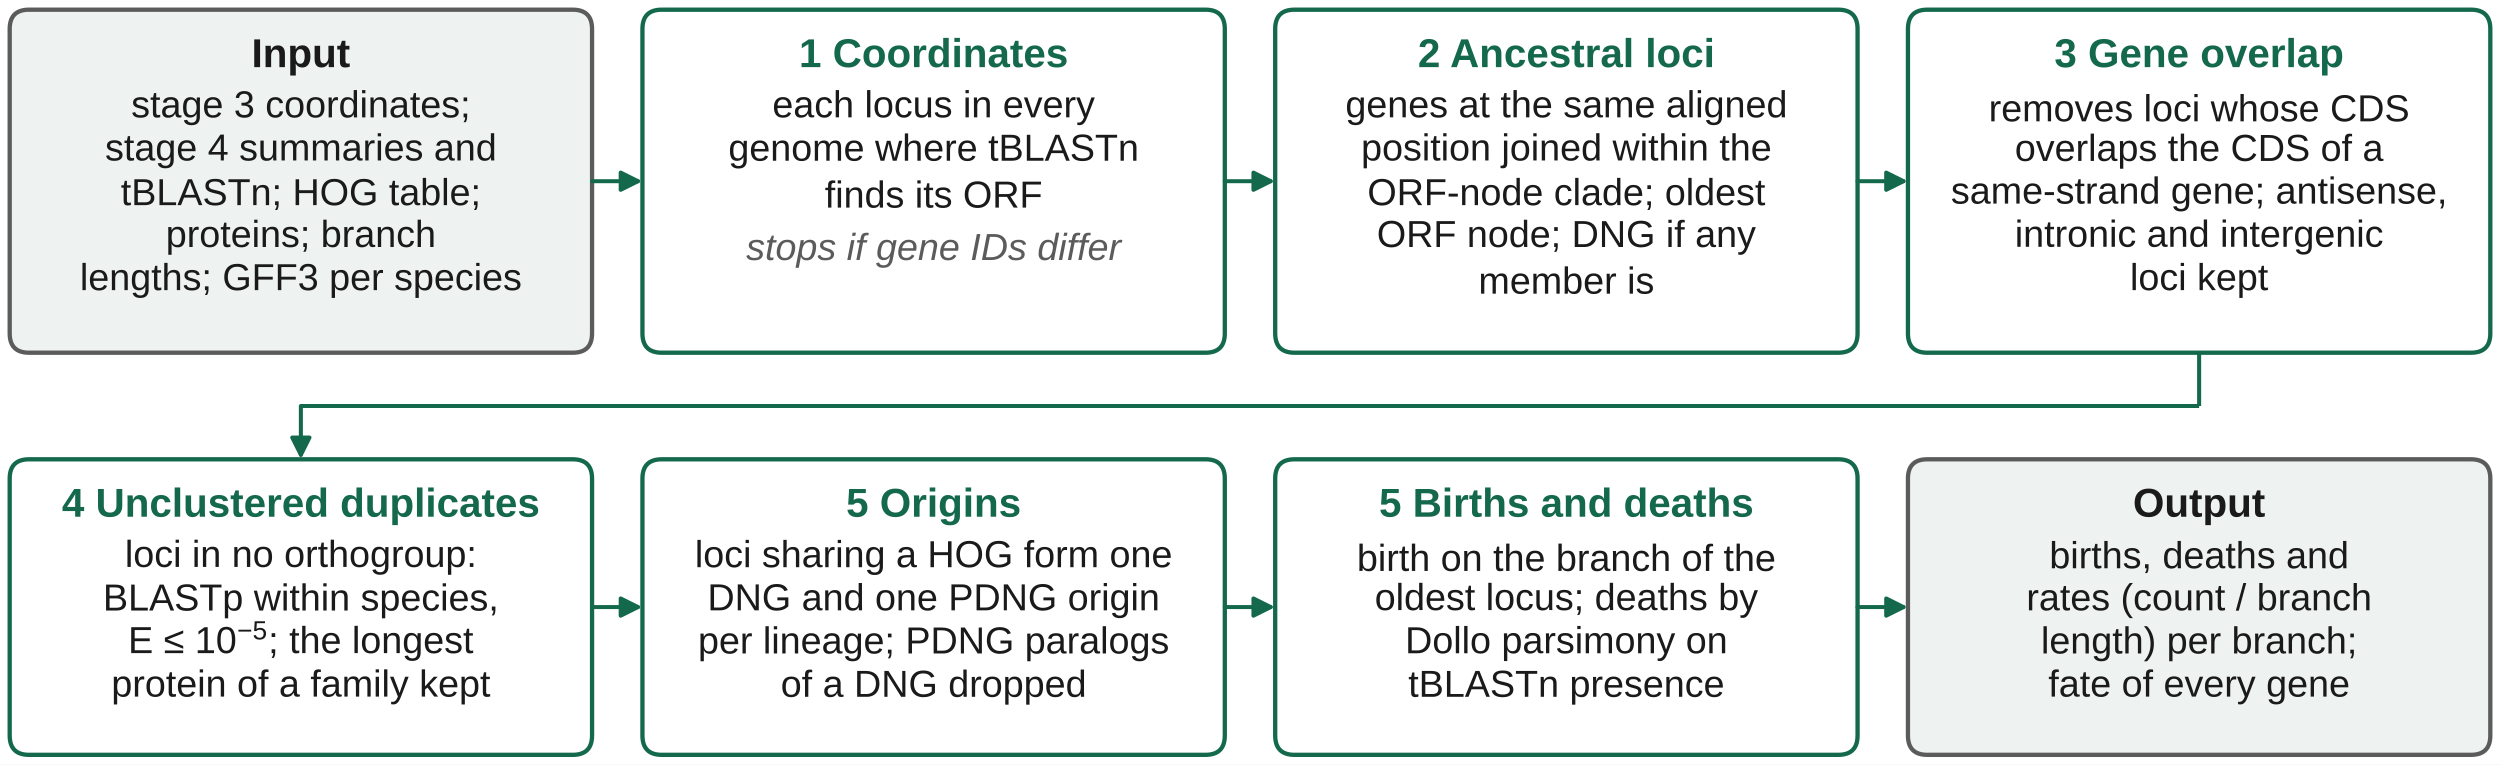
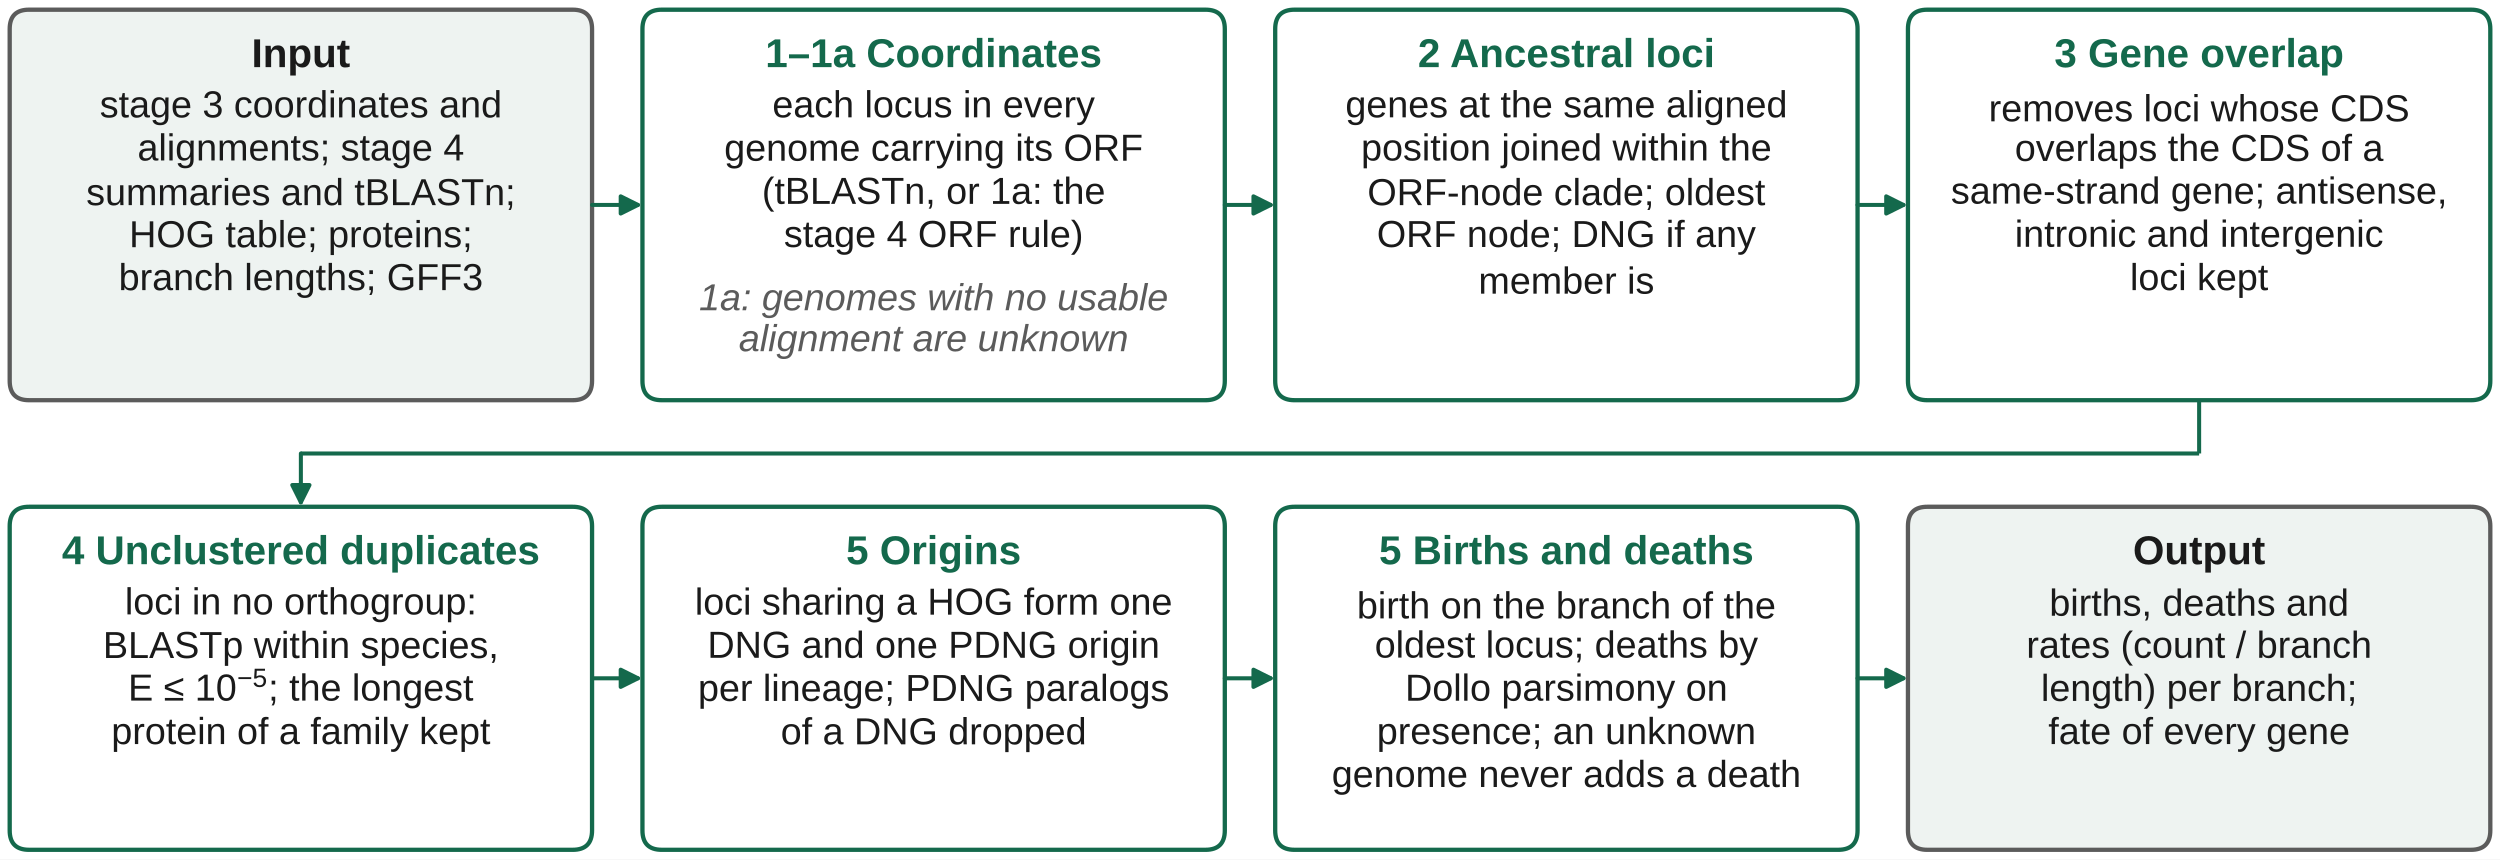
- <svg xmlns="http://www.w3.org/2000/svg" width="928.8pt" height="284.04pt" viewBox="0 0 928.8 284.04" version="1.1">
+ <svg xmlns="http://www.w3.org/2000/svg" width="928.8pt" height="319.32pt" viewBox="0 0 928.8 319.32" version="1.1">
  <defs>
    <style type="text/css">*{stroke-linejoin: round; stroke-linecap: butt}</style>
  </defs>
  <g id="figure_1">
    <g id="patch_1">
-       <path d="M 0 284.04  L 928.8 284.04  L 928.8 0  L 0 0  z " style="fill: #ffffff" />
+       <path d="M 0 319.32  L 928.8 319.32  L 928.8 0  L 0 0  z " style="fill: #ffffff" />
    </g>
    <g id="axes_1">
      <g id="patch_2">
-         <path d="M 10.8 131.04  L 212.76 131.04  Q 219.96 131.04 219.96 123.84  L 219.96 10.8  Q 219.96 3.6 212.76 3.6  L 10.8 3.6  Q 3.6 3.6 3.6 10.8  L 3.6 123.84  Q 3.6 131.04 10.8 131.04  z " clip-path="url(#p1a667b8cbc)" style="fill: #eef3f1; stroke: #5b5b5b; stroke-width: 1.6; stroke-linejoin: miter" />
+         <path d="M 10.8 148.68  L 212.76 148.68  Q 219.96 148.68 219.96 141.48  L 219.96 10.8  Q 219.96 3.6 212.76 3.6  L 10.8 3.6  Q 3.6 3.6 3.6 10.8  L 3.6 141.48  Q 3.6 148.68 10.8 148.68  z " clip-path="url(#p034fd6058d)" style="fill: #eef3f1; stroke: #5b5b5b; stroke-width: 1.6; stroke-linejoin: miter" />
      </g>
      <g id="patch_3">
-         <path d="M 245.88 131.04  L 447.84 131.04  Q 455.04 131.04 455.04 123.84  L 455.04 10.8  Q 455.04 3.6 447.84 3.6  L 245.88 3.6  Q 238.68 3.6 238.68 10.8  L 238.68 123.84  Q 238.68 131.04 245.88 131.04  z " clip-path="url(#p1a667b8cbc)" style="fill: #ffffff; stroke: #14694c; stroke-width: 1.6; stroke-linejoin: miter" />
+         <path d="M 245.88 148.68  L 447.84 148.68  Q 455.04 148.68 455.04 141.48  L 455.04 10.8  Q 455.04 3.6 447.84 3.6  L 245.88 3.6  Q 238.68 3.6 238.68 10.8  L 238.68 141.48  Q 238.68 148.68 245.88 148.68  z " clip-path="url(#p034fd6058d)" style="fill: #ffffff; stroke: #14694c; stroke-width: 1.6; stroke-linejoin: miter" />
      </g>
      <g id="patch_4">
-         <path d="M 480.96 131.04  L 682.92 131.04  Q 690.12 131.04 690.12 123.84  L 690.12 10.8  Q 690.12 3.6 682.92 3.6  L 480.96 3.6  Q 473.76 3.6 473.76 10.8  L 473.76 123.84  Q 473.76 131.04 480.96 131.04  z " clip-path="url(#p1a667b8cbc)" style="fill: #ffffff; stroke: #14694c; stroke-width: 1.6; stroke-linejoin: miter" />
+         <path d="M 480.96 148.68  L 682.92 148.68  Q 690.12 148.68 690.12 141.48  L 690.12 10.8  Q 690.12 3.6 682.92 3.6  L 480.96 3.6  Q 473.76 3.6 473.76 10.8  L 473.76 141.48  Q 473.76 148.68 480.96 148.68  z " clip-path="url(#p034fd6058d)" style="fill: #ffffff; stroke: #14694c; stroke-width: 1.6; stroke-linejoin: miter" />
      </g>
      <g id="patch_5">
-         <path d="M 716.04 131.04  L 918 131.04  Q 925.2 131.04 925.2 123.84  L 925.2 10.8  Q 925.2 3.6 918 3.6  L 716.04 3.6  Q 708.84 3.6 708.84 10.8  L 708.84 123.84  Q 708.84 131.04 716.04 131.04  z " clip-path="url(#p1a667b8cbc)" style="fill: #ffffff; stroke: #14694c; stroke-width: 1.6; stroke-linejoin: miter" />
+         <path d="M 716.04 148.68  L 918 148.68  Q 925.2 148.68 925.2 141.48  L 925.2 10.8  Q 925.2 3.6 918 3.6  L 716.04 3.6  Q 708.84 3.6 708.84 10.8  L 708.84 141.48  Q 708.84 148.68 716.04 148.68  z " clip-path="url(#p034fd6058d)" style="fill: #ffffff; stroke: #14694c; stroke-width: 1.6; stroke-linejoin: miter" />
      </g>
      <g id="patch_6">
-         <path d="M 10.8 280.44  L 212.76 280.44  Q 219.96 280.44 219.96 273.24  L 219.96 177.84  Q 219.96 170.64 212.76 170.64  L 10.8 170.64  Q 3.6 170.64 3.6 177.84  L 3.6 273.24  Q 3.6 280.44 10.8 280.44  z " clip-path="url(#p1a667b8cbc)" style="fill: #ffffff; stroke: #14694c; stroke-width: 1.6; stroke-linejoin: miter" />
+         <path d="M 10.8 315.72  L 212.76 315.72  Q 219.96 315.72 219.96 308.52  L 219.96 195.48  Q 219.96 188.28 212.76 188.28  L 10.8 188.28  Q 3.6 188.28 3.6 195.48  L 3.6 308.52  Q 3.6 315.72 10.8 315.72  z " clip-path="url(#p034fd6058d)" style="fill: #ffffff; stroke: #14694c; stroke-width: 1.6; stroke-linejoin: miter" />
      </g>
      <g id="patch_7">
-         <path d="M 245.88 280.44  L 447.84 280.44  Q 455.04 280.44 455.04 273.24  L 455.04 177.84  Q 455.04 170.64 447.84 170.64  L 245.88 170.64  Q 238.68 170.64 238.68 177.84  L 238.68 273.24  Q 238.68 280.44 245.88 280.44  z " clip-path="url(#p1a667b8cbc)" style="fill: #ffffff; stroke: #14694c; stroke-width: 1.6; stroke-linejoin: miter" />
+         <path d="M 245.88 315.72  L 447.84 315.72  Q 455.04 315.72 455.04 308.52  L 455.04 195.48  Q 455.04 188.28 447.84 188.28  L 245.88 188.28  Q 238.68 188.28 238.68 195.48  L 238.68 308.52  Q 238.68 315.72 245.88 315.72  z " clip-path="url(#p034fd6058d)" style="fill: #ffffff; stroke: #14694c; stroke-width: 1.6; stroke-linejoin: miter" />
      </g>
      <g id="patch_8">
-         <path d="M 480.96 280.44  L 682.92 280.44  Q 690.12 280.44 690.12 273.24  L 690.12 177.84  Q 690.12 170.64 682.92 170.64  L 480.96 170.64  Q 473.76 170.64 473.76 177.84  L 473.76 273.24  Q 473.76 280.44 480.96 280.44  z " clip-path="url(#p1a667b8cbc)" style="fill: #ffffff; stroke: #14694c; stroke-width: 1.6; stroke-linejoin: miter" />
+         <path d="M 480.96 315.72  L 682.92 315.72  Q 690.12 315.72 690.12 308.52  L 690.12 195.48  Q 690.12 188.28 682.92 188.28  L 480.96 188.28  Q 473.76 188.28 473.76 195.48  L 473.76 308.52  Q 473.76 315.72 480.96 315.72  z " clip-path="url(#p034fd6058d)" style="fill: #ffffff; stroke: #14694c; stroke-width: 1.6; stroke-linejoin: miter" />
      </g>
      <g id="patch_9">
-         <path d="M 716.04 280.44  L 918 280.44  Q 925.2 280.44 925.2 273.24  L 925.2 177.84  Q 925.2 170.64 918 170.64  L 716.04 170.64  Q 708.84 170.64 708.84 177.84  L 708.84 273.24  Q 708.84 280.44 716.04 280.44  z " clip-path="url(#p1a667b8cbc)" style="fill: #eef3f1; stroke: #5b5b5b; stroke-width: 1.6; stroke-linejoin: miter" />
+         <path d="M 716.04 315.72  L 918 315.72  Q 925.2 315.72 925.2 308.52  L 925.2 195.48  Q 925.2 188.28 918 188.28  L 716.04 188.28  Q 708.84 188.28 708.84 195.48  L 708.84 308.52  Q 708.84 315.72 716.04 315.72  z " clip-path="url(#p034fd6058d)" style="fill: #eef3f1; stroke: #5b5b5b; stroke-width: 1.6; stroke-linejoin: miter" />
      </g>
      <g id="patch_10">
-         <path d="M 219.96 67.32  Q 229.32 67.32 237.003 67.32  " clip-path="url(#p1a667b8cbc)" style="fill: none; stroke: #14694c; stroke-width: 1.5; stroke-linecap: round" />
-         <path d="M 230.603 64.12  L 237.003 67.32  L 230.603 70.52  z " clip-path="url(#p1a667b8cbc)" style="fill: #14694c; stroke: #14694c; stroke-width: 1.5; stroke-linecap: round" />
+         <path d="M 219.96 76.14  Q 229.32 76.14 237.003 76.14  " clip-path="url(#p034fd6058d)" style="fill: none; stroke: #14694c; stroke-width: 1.5; stroke-linecap: round" />
+         <path d="M 230.603 72.94  L 237.003 76.14  L 230.603 79.34  z " clip-path="url(#p034fd6058d)" style="fill: #14694c; stroke: #14694c; stroke-width: 1.5; stroke-linecap: round" />
      </g>
      <g id="patch_11">
-         <path d="M 455.04 67.32  Q 464.4 67.32 472.083 67.32  " clip-path="url(#p1a667b8cbc)" style="fill: none; stroke: #14694c; stroke-width: 1.5; stroke-linecap: round" />
-         <path d="M 465.683 64.12  L 472.083 67.32  L 465.683 70.52  z " clip-path="url(#p1a667b8cbc)" style="fill: #14694c; stroke: #14694c; stroke-width: 1.5; stroke-linecap: round" />
+         <path d="M 455.04 76.14  Q 464.4 76.14 472.083 76.14  " clip-path="url(#p034fd6058d)" style="fill: none; stroke: #14694c; stroke-width: 1.5; stroke-linecap: round" />
+         <path d="M 465.683 72.94  L 472.083 76.14  L 465.683 79.34  z " clip-path="url(#p034fd6058d)" style="fill: #14694c; stroke: #14694c; stroke-width: 1.5; stroke-linecap: round" />
      </g>
      <g id="patch_12">
-         <path d="M 690.12 67.32  Q 699.48 67.32 707.163 67.32  " clip-path="url(#p1a667b8cbc)" style="fill: none; stroke: #14694c; stroke-width: 1.5; stroke-linecap: round" />
-         <path d="M 700.763 64.12  L 707.163 67.32  L 700.763 70.52  z " clip-path="url(#p1a667b8cbc)" style="fill: #14694c; stroke: #14694c; stroke-width: 1.5; stroke-linecap: round" />
+         <path d="M 690.12 76.14  Q 699.48 76.14 707.163 76.14  " clip-path="url(#p034fd6058d)" style="fill: none; stroke: #14694c; stroke-width: 1.5; stroke-linecap: round" />
+         <path d="M 700.763 72.94  L 707.163 76.14  L 700.763 79.34  z " clip-path="url(#p034fd6058d)" style="fill: #14694c; stroke: #14694c; stroke-width: 1.5; stroke-linecap: round" />
      </g>
      <g id="patch_13">
-         <path d="M 219.96 225.54  Q 229.32 225.54 237.003 225.54  " clip-path="url(#p1a667b8cbc)" style="fill: none; stroke: #14694c; stroke-width: 1.5; stroke-linecap: round" />
-         <path d="M 230.603 222.34  L 237.003 225.54  L 230.603 228.74  z " clip-path="url(#p1a667b8cbc)" style="fill: #14694c; stroke: #14694c; stroke-width: 1.5; stroke-linecap: round" />
+         <path d="M 219.96 252  Q 229.32 252 237.003 252  " clip-path="url(#p034fd6058d)" style="fill: none; stroke: #14694c; stroke-width: 1.5; stroke-linecap: round" />
+         <path d="M 230.603 248.8  L 237.003 252  L 230.603 255.2  z " clip-path="url(#p034fd6058d)" style="fill: #14694c; stroke: #14694c; stroke-width: 1.5; stroke-linecap: round" />
      </g>
      <g id="patch_14">
-         <path d="M 455.04 225.54  Q 464.4 225.54 472.083 225.54  " clip-path="url(#p1a667b8cbc)" style="fill: none; stroke: #14694c; stroke-width: 1.5; stroke-linecap: round" />
-         <path d="M 465.683 222.34  L 472.083 225.54  L 465.683 228.74  z " clip-path="url(#p1a667b8cbc)" style="fill: #14694c; stroke: #14694c; stroke-width: 1.5; stroke-linecap: round" />
+         <path d="M 455.04 252  Q 464.4 252 472.083 252  " clip-path="url(#p034fd6058d)" style="fill: none; stroke: #14694c; stroke-width: 1.5; stroke-linecap: round" />
+         <path d="M 465.683 248.8  L 472.083 252  L 465.683 255.2  z " clip-path="url(#p034fd6058d)" style="fill: #14694c; stroke: #14694c; stroke-width: 1.5; stroke-linecap: round" />
      </g>
      <g id="patch_15">
-         <path d="M 690.12 225.54  Q 699.48 225.54 707.163 225.54  " clip-path="url(#p1a667b8cbc)" style="fill: none; stroke: #14694c; stroke-width: 1.5; stroke-linecap: round" />
-         <path d="M 700.763 222.34  L 707.163 225.54  L 700.763 228.74  z " clip-path="url(#p1a667b8cbc)" style="fill: #14694c; stroke: #14694c; stroke-width: 1.5; stroke-linecap: round" />
+         <path d="M 690.12 252  Q 699.48 252 707.163 252  " clip-path="url(#p034fd6058d)" style="fill: none; stroke: #14694c; stroke-width: 1.5; stroke-linecap: round" />
+         <path d="M 700.763 248.8  L 707.163 252  L 700.763 255.2  z " clip-path="url(#p034fd6058d)" style="fill: #14694c; stroke: #14694c; stroke-width: 1.5; stroke-linecap: round" />
      </g>
      <g id="line2d_1">
-         <path d="M 817.02 131.04  L 817.02 150.84  " clip-path="url(#p1a667b8cbc)" style="fill: none; stroke: #14694c; stroke-width: 1.5" />
+         <path d="M 817.02 148.68  L 817.02 168.48  " clip-path="url(#p034fd6058d)" style="fill: none; stroke: #14694c; stroke-width: 1.5" />
      </g>
      <g id="line2d_2">
-         <path d="M 111.78 150.84  L 817.02 150.84  " clip-path="url(#p1a667b8cbc)" style="fill: none; stroke: #14694c; stroke-width: 1.5" />
+         <path d="M 111.78 168.48  L 817.02 168.48  " clip-path="url(#p034fd6058d)" style="fill: none; stroke: #14694c; stroke-width: 1.5" />
      </g>
      <g id="patch_16">
-         <path d="M 111.78 150.84  Q 111.78 160.74 111.78 168.963  " clip-path="url(#p1a667b8cbc)" style="fill: none; stroke: #14694c; stroke-width: 1.5; stroke-linecap: round" />
-         <path d="M 114.98 162.563  L 111.78 168.963  L 108.58 162.563  z " clip-path="url(#p1a667b8cbc)" style="fill: #14694c; stroke: #14694c; stroke-width: 1.5; stroke-linecap: round" />
+         <path d="M 111.78 168.48  Q 111.78 178.38 111.78 186.603  " clip-path="url(#p034fd6058d)" style="fill: none; stroke: #14694c; stroke-width: 1.5; stroke-linecap: round" />
+         <path d="M 114.98 180.203  L 111.78 186.603  L 108.58 180.203  z " clip-path="url(#p034fd6058d)" style="fill: #14694c; stroke: #14694c; stroke-width: 1.5; stroke-linecap: round" />
      </g>
      <g id="text_1">
        <text style="font-weight: 700; font-size: 15px; font-family: 'Arial'; text-anchor: middle; fill: #1a1a1a" x="111.78" y="24.942" transform="rotate(-0 111.78 24.94184)">Input</text>
      </g>
      <g id="text_2">
-         <text style="font-size: 14px; font-family: 'Arial'; fill: #1a1a1a" transform="translate(48.74391 43.61256)">stage 3 coordinates;</text>
-         <text style="font-size: 14px; font-family: 'Arial'; fill: #1a1a1a" transform="translate(39.02703 59.62096)">stage 4 summaries and</text>
-         <text style="font-size: 14px; font-family: 'Arial'; fill: #1a1a1a" transform="translate(44.86547 76.22217)">tBLASTn; HOG table;</text>
-         <text style="font-size: 14px; font-family: 'Arial'; fill: #1a1a1a" transform="translate(61.58781 91.76135)">proteins; branch</text>
-         <text style="font-size: 14px; font-family: 'Arial'; fill: #1a1a1a" transform="translate(29.69297 107.7938)">lengths; GFF3 per species</text>
+         <text style="font-size: 14px; font-family: 'Arial'; fill: #1a1a1a" transform="translate(37.06594 43.61256)">stage 3 coordinates and</text>
+         <text style="font-size: 14px; font-family: 'Arial'; fill: #1a1a1a" transform="translate(51.08125 59.62096)">alignments; stage 4</text>
+         <text style="font-size: 14px; font-family: 'Arial'; fill: #1a1a1a" transform="translate(32.02922 76.21779)">summaries and tBLASTn;</text>
+         <text style="font-size: 14px; font-family: 'Arial'; fill: #1a1a1a" transform="translate(47.97719 91.85103)">HOG table; proteins;</text>
+         <text style="font-size: 14px; font-family: 'Arial'; fill: #1a1a1a" transform="translate(44.08563 107.7938)">branch lengths; GFF3</text>
      </g>
      <g id="text_3">
-         <text style="font-weight: 700; font-size: 15px; font-family: 'Arial'; text-anchor: middle; fill: #14694c" x="346.86" y="24.942" transform="rotate(-0 346.86 24.94184)">1  Coordinates</text>
+         <text style="font-weight: 700; font-size: 15px; font-family: 'Arial'; text-anchor: middle; fill: #14694c" x="346.86" y="24.942" transform="rotate(-0 346.86 24.94184)">1–1a  Coordinates</text>
      </g>
      <g id="text_4">
        <text style="font-size: 14px; font-family: 'Arial'; fill: #1a1a1a" transform="translate(286.9433 43.59178)">each locus in every</text>
-         <text style="font-size: 14px; font-family: 'Arial'; fill: #1a1a1a" transform="translate(270.5994 59.70627)">genome where tBLASTn</text>
-         <text style="font-size: 14px; font-family: 'Arial'; fill: #1a1a1a" transform="translate(306.4098 77.12779)">finds its ORF</text>
+         <text style="font-size: 14px; font-family: 'Arial'; fill: #1a1a1a" transform="translate(269.0616 59.71064)">genome carrying its ORF</text>
+         <text style="font-size: 14px; font-family: 'Arial'; fill: #1a1a1a" transform="translate(283.0539 75.73545)">(tBLASTn, or 1a: the</text>
+         <text style="font-size: 14px; font-family: 'Arial'; fill: #1a1a1a" transform="translate(291.233 91.769)">stage 4 ORF rule)</text>
      </g>
      <g id="text_5">
-         <text style="font-style: italic; font-size: 14px; font-family: 'Arial'; text-anchor: middle; fill: #5b5b5b" x="346.86" y="96.592" transform="rotate(-0 346.86 96.59238)">stops if gene IDs differ</text>
+         <text style="font-style: italic; font-size: 14px; font-family: 'Arial'; fill: #5b5b5b" transform="translate(259.698 115.2817)">1a: genomes with no usable</text>
+         <text style="font-style: italic; font-size: 14px; font-family: 'Arial'; fill: #5b5b5b" transform="translate(274.4866 130.478)">alignment are unknown</text>
      </g>
      <g id="text_6">
        <text style="font-weight: 700; font-size: 15px; font-family: 'Arial'; text-anchor: middle; fill: #14694c" x="581.94" y="24.942" transform="rotate(-0 581.94 24.94184)">2  Ancestral loci</text>
      </g>
      <g id="text_7">
        <text style="font-size: 14px; font-family: 'Arial'; fill: #1a1a1a" transform="translate(499.8333 43.59178)">genes at the same aligned</text>
        <text style="font-size: 14px; font-family: 'Arial'; fill: #1a1a1a" transform="translate(505.6728 59.62096)">position joined within the</text>
        <text style="font-size: 14px; font-family: 'Arial'; fill: #1a1a1a" transform="translate(508.0178 76.22217)">ORF-node clade; oldest</text>
        <text style="font-size: 14px; font-family: 'Arial'; fill: #1a1a1a" transform="translate(511.5298 91.769)">ORF node; DNG if any</text>
        <text style="font-size: 14px; font-family: 'Arial'; fill: #1a1a1a" transform="translate(549.2697 109.0997)">member is</text>
      </g>
      <g id="text_8">
        <text style="font-weight: 700; font-size: 15px; font-family: 'Arial'; text-anchor: middle; fill: #14694c" x="817.02" y="24.942" transform="rotate(-0 817.02 24.94184)">3  Gene overlap</text>
      </g>
      <g id="text_9">
        <text style="font-size: 14px; font-family: 'Arial'; fill: #1a1a1a" transform="translate(738.83 45.06506)">removes loci whose CDS</text>
        <text style="font-size: 14px; font-family: 'Arial'; fill: #1a1a1a" transform="translate(748.5447 59.7883)">overlaps the CDS of a</text>
        <text style="font-size: 14px; font-family: 'Arial'; fill: #1a1a1a" transform="translate(724.807 75.65014)">same-strand gene; antisense,</text>
        <text style="font-size: 14px; font-family: 'Arial'; fill: #1a1a1a" transform="translate(748.5392 91.67932)">intronic and intergenic</text>
        <text style="font-size: 14px; font-family: 'Arial'; fill: #1a1a1a" transform="translate(791.342 107.7905)">loci kept</text>
      </g>
      <g id="text_10">
-         <text style="font-weight: 700; font-size: 15px; font-family: 'Arial'; text-anchor: middle; fill: #14694c" x="111.78" y="191.982" transform="rotate(-0 111.78 191.9818)">4  Unclustered duplicates</text>
+         <text style="font-weight: 700; font-size: 15px; font-family: 'Arial'; text-anchor: middle; fill: #14694c" x="111.78" y="209.622" transform="rotate(-0 111.78 209.6218)">4  Unclustered duplicates</text>
      </g>
      <g id="text_11">
-         <text style="font-size: 14px; font-family: 'Arial'; fill: #1a1a1a" transform="translate(46.40984 210.6318)">loci in no orthogroup:</text>
-         <text style="font-size: 14px; font-family: 'Arial'; fill: #1a1a1a" transform="translate(38.24828 226.8283)">BLASTp within species,</text>
-         <g style="fill: #1a1a1a" transform="translate(47.59 243.6329)">
+         <text style="font-size: 14px; font-family: 'Arial'; fill: #1a1a1a" transform="translate(46.40984 228.2718)">loci in no orthogroup:</text>
+         <text style="font-size: 14px; font-family: 'Arial'; fill: #1a1a1a" transform="translate(38.24828 244.4683)">BLASTp within species,</text>
+         <g style="fill: #1a1a1a" transform="translate(47.59 261.2729)">
          <text>
            <tspan x="0" y="-0.991" style="font-size: 14px; font-family: 'Arial'; fill: #1a1a1a">E</tspan>
            <tspan x="9.338" y="-0.991" style="font-size: 14px; font-family: 'Arial'; fill: #1a1a1a"> </tspan>
            <tspan x="13.228" y="-0.991" style="font-size: 14px; font-family: 'Arial'; fill: #1a1a1a">≤</tspan>
            <tspan x="20.911" y="-0.991" style="font-size: 14px; font-family: 'Arial'; fill: #1a1a1a"> </tspan>
            <tspan x="24.801" y="-0.991" style="font-size: 14px; font-family: 'Arial'; fill: #1a1a1a">1</tspan>
            <tspan x="32.587" y="-0.991" style="font-size: 14px; font-family: 'Arial'; fill: #1a1a1a">0</tspan>
            <tspan x="52.037" y="-0.991" style="font-size: 14px; font-family: 'Arial'; fill: #1a1a1a">;</tspan>
            <tspan x="55.926" y="-0.991" style="font-size: 14px; font-family: 'Arial'; fill: #1a1a1a"> </tspan>
            <tspan x="59.816" y="-0.991" style="font-size: 14px; font-family: 'Arial'; fill: #1a1a1a">t</tspan>
            <tspan x="63.706" y="-0.991" style="font-size: 14px; font-family: 'Arial'; fill: #1a1a1a">h</tspan>
            <tspan x="71.492" y="-0.991" style="font-size: 14px; font-family: 'Arial'; fill: #1a1a1a">e</tspan>
            <tspan x="79.278" y="-0.991" style="font-size: 14px; font-family: 'Arial'; fill: #1a1a1a"> </tspan>
            <tspan x="83.168" y="-0.991" style="font-size: 14px; font-family: 'Arial'; fill: #1a1a1a">l</tspan>
            <tspan x="86.278" y="-0.991" style="font-size: 14px; font-family: 'Arial'; fill: #1a1a1a">o</tspan>
            <tspan x="94.064" y="-0.991" style="font-size: 14px; font-family: 'Arial'; fill: #1a1a1a">n</tspan>
            <tspan x="101.85" y="-0.991" style="font-size: 14px; font-family: 'Arial'; fill: #1a1a1a">g</tspan>
            <tspan x="109.636" y="-0.991" style="font-size: 14px; font-family: 'Arial'; fill: #1a1a1a">e</tspan>
            <tspan x="117.423" y="-0.991" style="font-size: 14px; font-family: 'Arial'; fill: #1a1a1a">s</tspan>
            <tspan x="124.423" y="-0.991" style="font-size: 14px; font-family: 'Arial'; fill: #1a1a1a">t</tspan>
            <tspan x="40.5" y="-6.077" style="font-size: 9.8px; font-family: 'Arial'; fill: #1a1a1a">−</tspan>
            <tspan x="46.223" y="-6.077" style="font-size: 9.8px; font-family: 'Arial'; fill: #1a1a1a">5</tspan>
          </text>
        </g>
-         <text style="font-size: 14px; font-family: 'Arial'; fill: #1a1a1a" transform="translate(41.36109 258.8046)">protein of a family kept</text>
+         <text style="font-size: 14px; font-family: 'Arial'; fill: #1a1a1a" transform="translate(41.36109 276.4446)">protein of a family kept</text>
      </g>
      <g id="text_12">
-         <text style="font-weight: 700; font-size: 15px; font-family: 'Arial'; text-anchor: middle; fill: #14694c" x="346.86" y="191.982" transform="rotate(-0 346.86 191.9817)">5  Origins</text>
+         <text style="font-weight: 700; font-size: 15px; font-family: 'Arial'; text-anchor: middle; fill: #14694c" x="346.86" y="209.622" transform="rotate(-0 346.86 209.6217)">5  Origins</text>
      </g>
      <g id="text_13">
-         <text style="font-size: 14px; font-family: 'Arial'; fill: #1a1a1a" transform="translate(258.1623 210.7215)">loci sharing a HOG form one</text>
-         <text style="font-size: 14px; font-family: 'Arial'; fill: #1a1a1a" transform="translate(262.8261 226.7463)">DNG and one PDNG origin</text>
-         <text style="font-size: 14px; font-family: 'Arial'; fill: #1a1a1a" transform="translate(259.3173 242.7754)">per lineage; PDNG paralogs</text>
-         <text style="font-size: 14px; font-family: 'Arial'; fill: #1a1a1a" transform="translate(290.0539 258.8867)">of a DNG dropped</text>
+         <text style="font-size: 14px; font-family: 'Arial'; fill: #1a1a1a" transform="translate(258.1623 228.3615)">loci sharing a HOG form one</text>
+         <text style="font-size: 14px; font-family: 'Arial'; fill: #1a1a1a" transform="translate(262.8261 244.3863)">DNG and one PDNG origin</text>
+         <text style="font-size: 14px; font-family: 'Arial'; fill: #1a1a1a" transform="translate(259.3173 260.4154)">per lineage; PDNG paralogs</text>
+         <text style="font-size: 14px; font-family: 'Arial'; fill: #1a1a1a" transform="translate(290.0539 276.5267)">of a DNG dropped</text>
      </g>
      <g id="text_14">
-         <text style="font-weight: 700; font-size: 15px; font-family: 'Arial'; text-anchor: middle; fill: #14694c" x="581.94" y="191.982" transform="rotate(-0 581.94 191.9818)">5  Births and deaths</text>
+         <text style="font-weight: 700; font-size: 15px; font-family: 'Arial'; text-anchor: middle; fill: #14694c" x="581.94" y="209.622" transform="rotate(-0 581.94 209.6218)">5  Births and deaths</text>
      </g>
      <g id="text_15">
-         <text style="font-size: 14px; font-family: 'Arial'; fill: #1a1a1a" transform="translate(504.1164 212.1083)">birth on the branch of the</text>
-         <text style="font-size: 14px; font-family: 'Arial'; fill: #1a1a1a" transform="translate(510.7347 226.661)">oldest locus; deaths by</text>
-         <text style="font-size: 14px; font-family: 'Arial'; fill: #1a1a1a" transform="translate(522.0266 242.6901)">Dollo parsimony on</text>
-         <text style="font-size: 14px; font-family: 'Arial'; fill: #1a1a1a" transform="translate(523.1881 258.8867)">tBLASTn presence</text>
+         <text style="font-size: 14px; font-family: 'Arial'; fill: #1a1a1a" transform="translate(504.1164 229.7483)">birth on the branch of the</text>
+         <text style="font-size: 14px; font-family: 'Arial'; fill: #1a1a1a" transform="translate(510.7347 244.301)">oldest locus; deaths by</text>
+         <text style="font-size: 14px; font-family: 'Arial'; fill: #1a1a1a" transform="translate(522.0266 260.3301)">Dollo parsimony on</text>
+         <text style="font-size: 14px; font-family: 'Arial'; fill: #1a1a1a" transform="translate(511.508 276.4413)">presence; an unknown</text>
+         <text style="font-size: 14px; font-family: 'Arial'; fill: #1a1a1a" transform="translate(494.7725 292.3885)">genome never adds a death</text>
      </g>
      <g id="text_16">
-         <text style="font-weight: 700; font-size: 15px; font-family: 'Arial'; text-anchor: middle; fill: #1a1a1a" x="817.02" y="191.982" transform="rotate(-0 817.02 191.9818)">Output</text>
+         <text style="font-weight: 700; font-size: 15px; font-family: 'Arial'; text-anchor: middle; fill: #1a1a1a" x="817.02" y="209.622" transform="rotate(-0 817.02 209.6218)">Output</text>
      </g>
      <g id="text_17">
-         <text style="font-size: 14px; font-family: 'Arial'; fill: #1a1a1a" transform="translate(761.3766 211.1141)">births, deaths and</text>
-         <text style="font-size: 14px; font-family: 'Arial'; fill: #1a1a1a" transform="translate(752.8256 226.7463)">rates (count / branch</text>
-         <text style="font-size: 14px; font-family: 'Arial'; fill: #1a1a1a" transform="translate(758.267 242.7754)">length) per branch;</text>
-         <text style="font-size: 14px; font-family: 'Arial'; fill: #1a1a1a" transform="translate(760.9872 258.8046)">fate of every gene</text>
+         <text style="font-size: 14px; font-family: 'Arial'; fill: #1a1a1a" transform="translate(761.3766 228.7541)">births, deaths and</text>
+         <text style="font-size: 14px; font-family: 'Arial'; fill: #1a1a1a" transform="translate(752.8256 244.3863)">rates (count / branch</text>
+         <text style="font-size: 14px; font-family: 'Arial'; fill: #1a1a1a" transform="translate(758.267 260.4154)">length) per branch;</text>
+         <text style="font-size: 14px; font-family: 'Arial'; fill: #1a1a1a" transform="translate(760.9872 276.4446)">fate of every gene</text>
      </g>
    </g>
  </g>
  <defs>
-     <clipPath id="p1a667b8cbc">
-       <rect x="0" y="0" width="928.8" height="284.04" />
+     <clipPath id="p034fd6058d">
+       <rect x="0" y="0" width="928.8" height="319.32" />
    </clipPath>
  </defs>
</svg>
